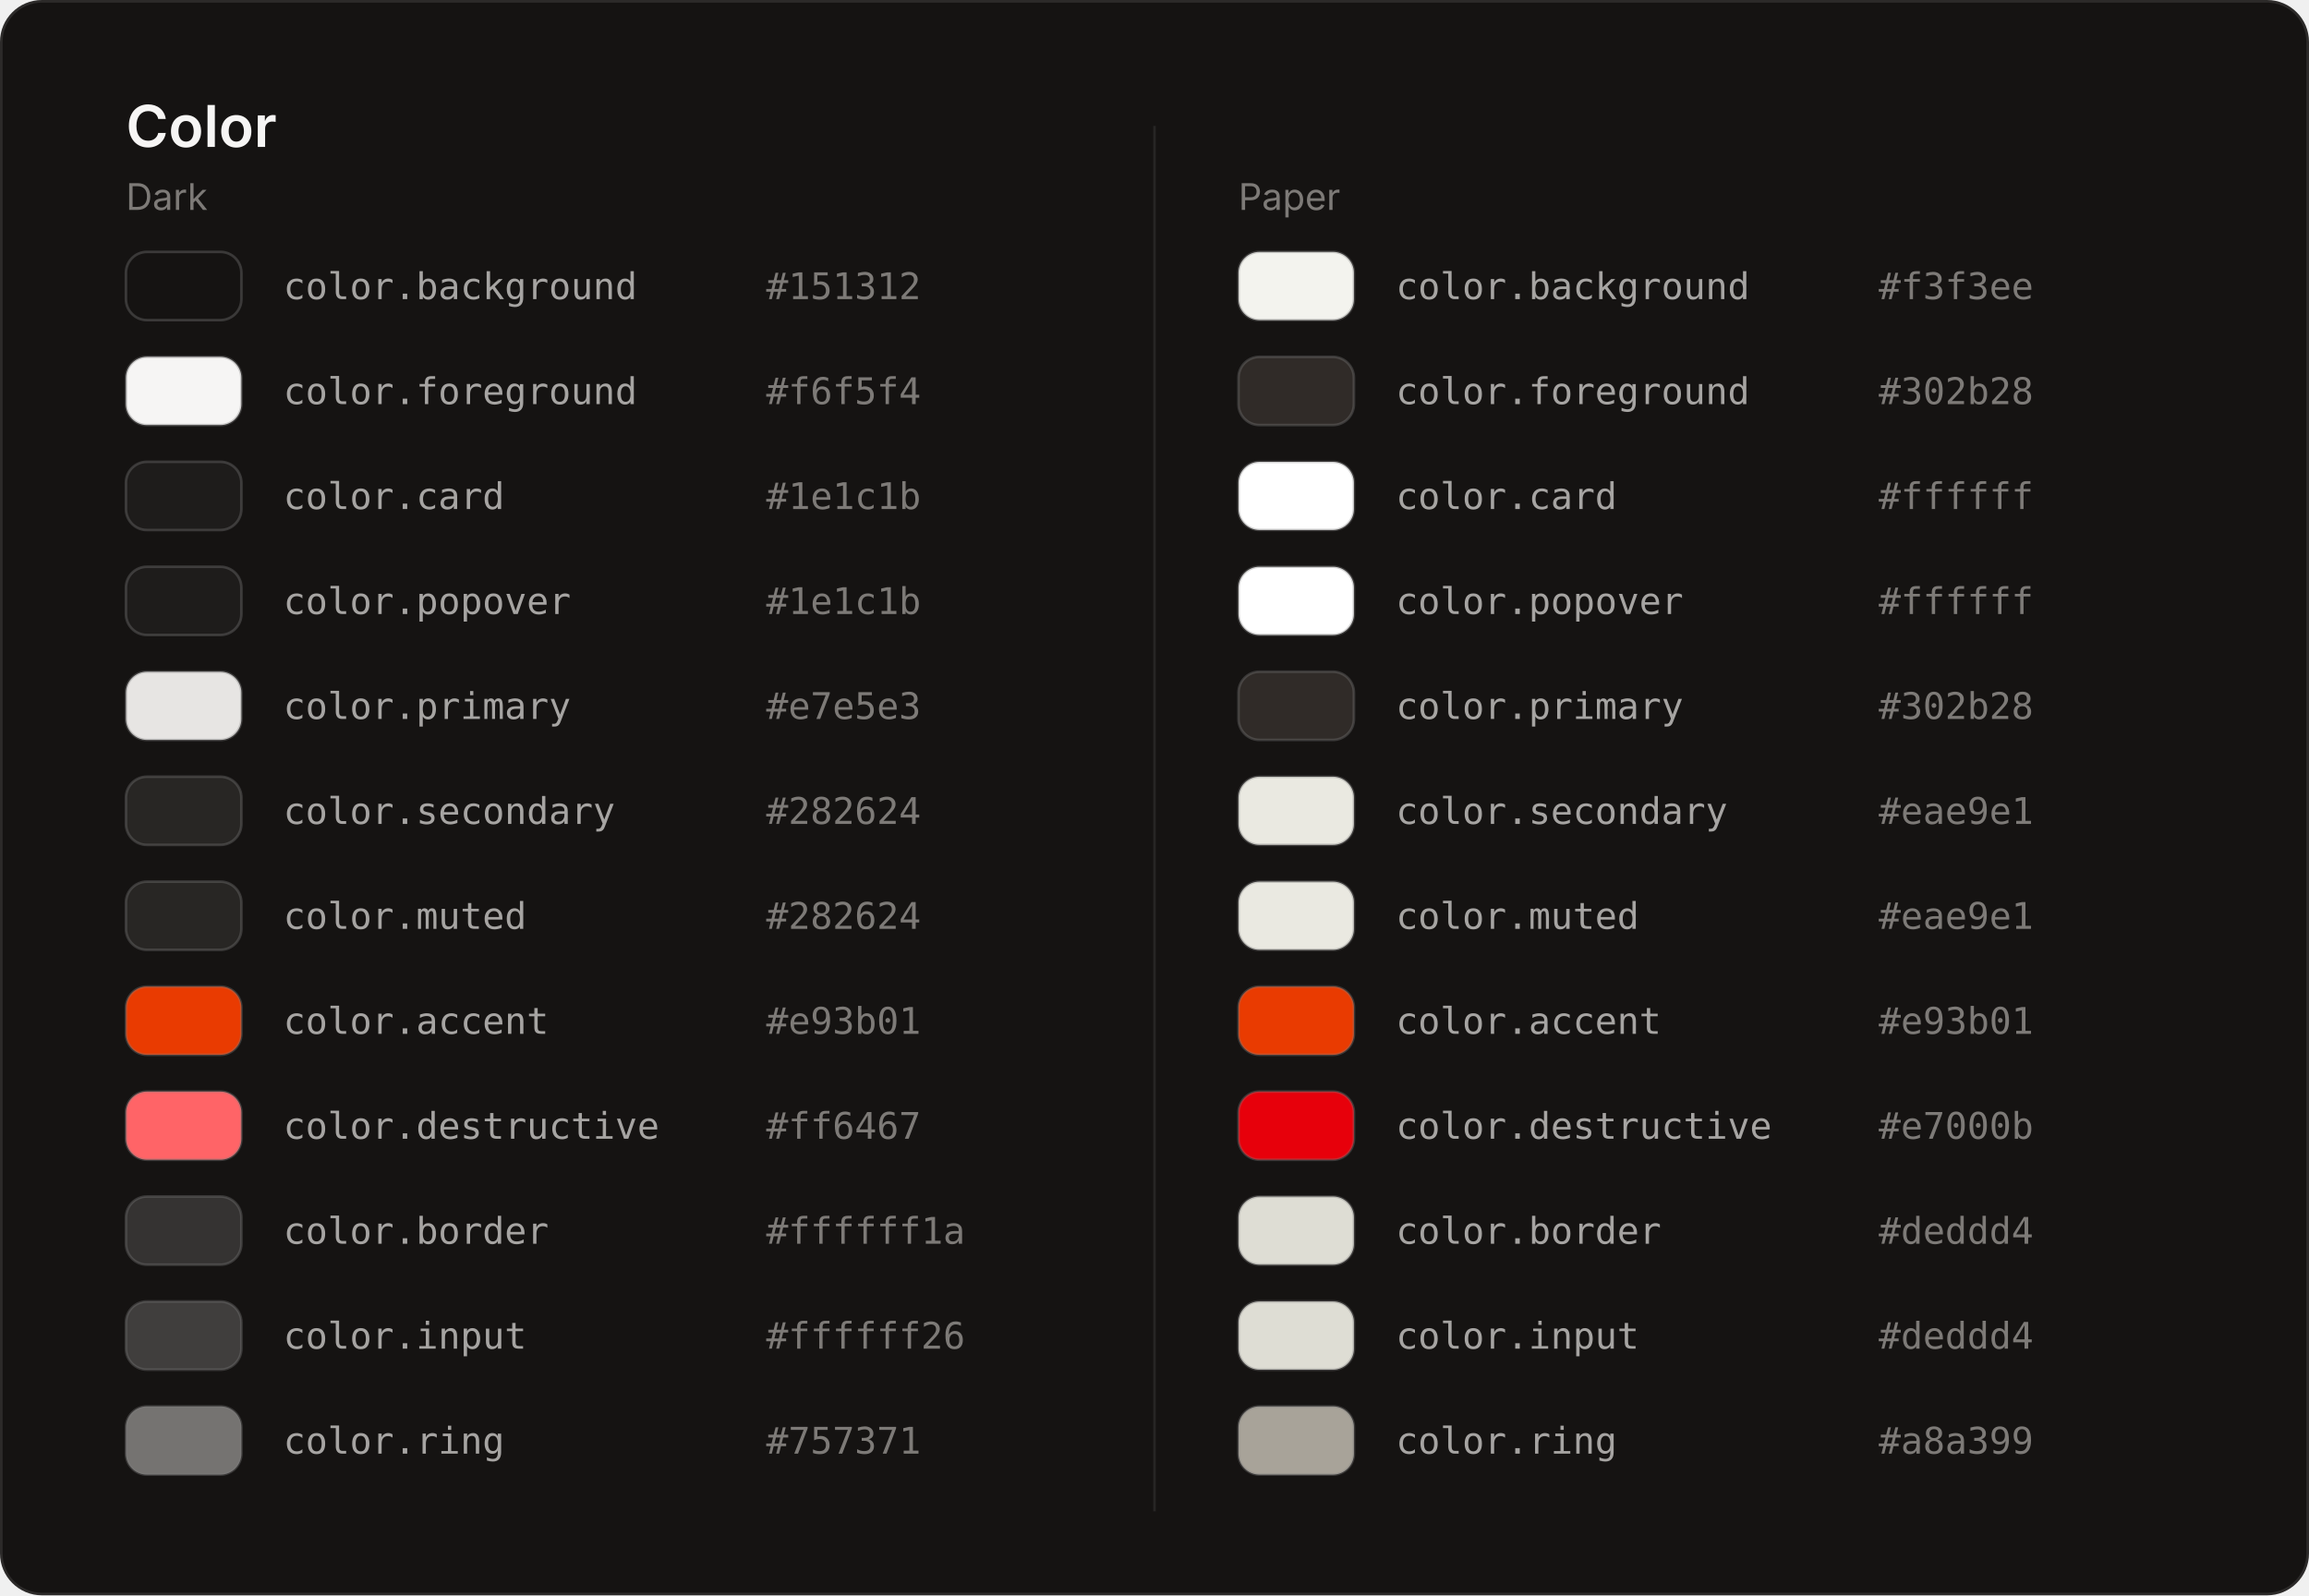
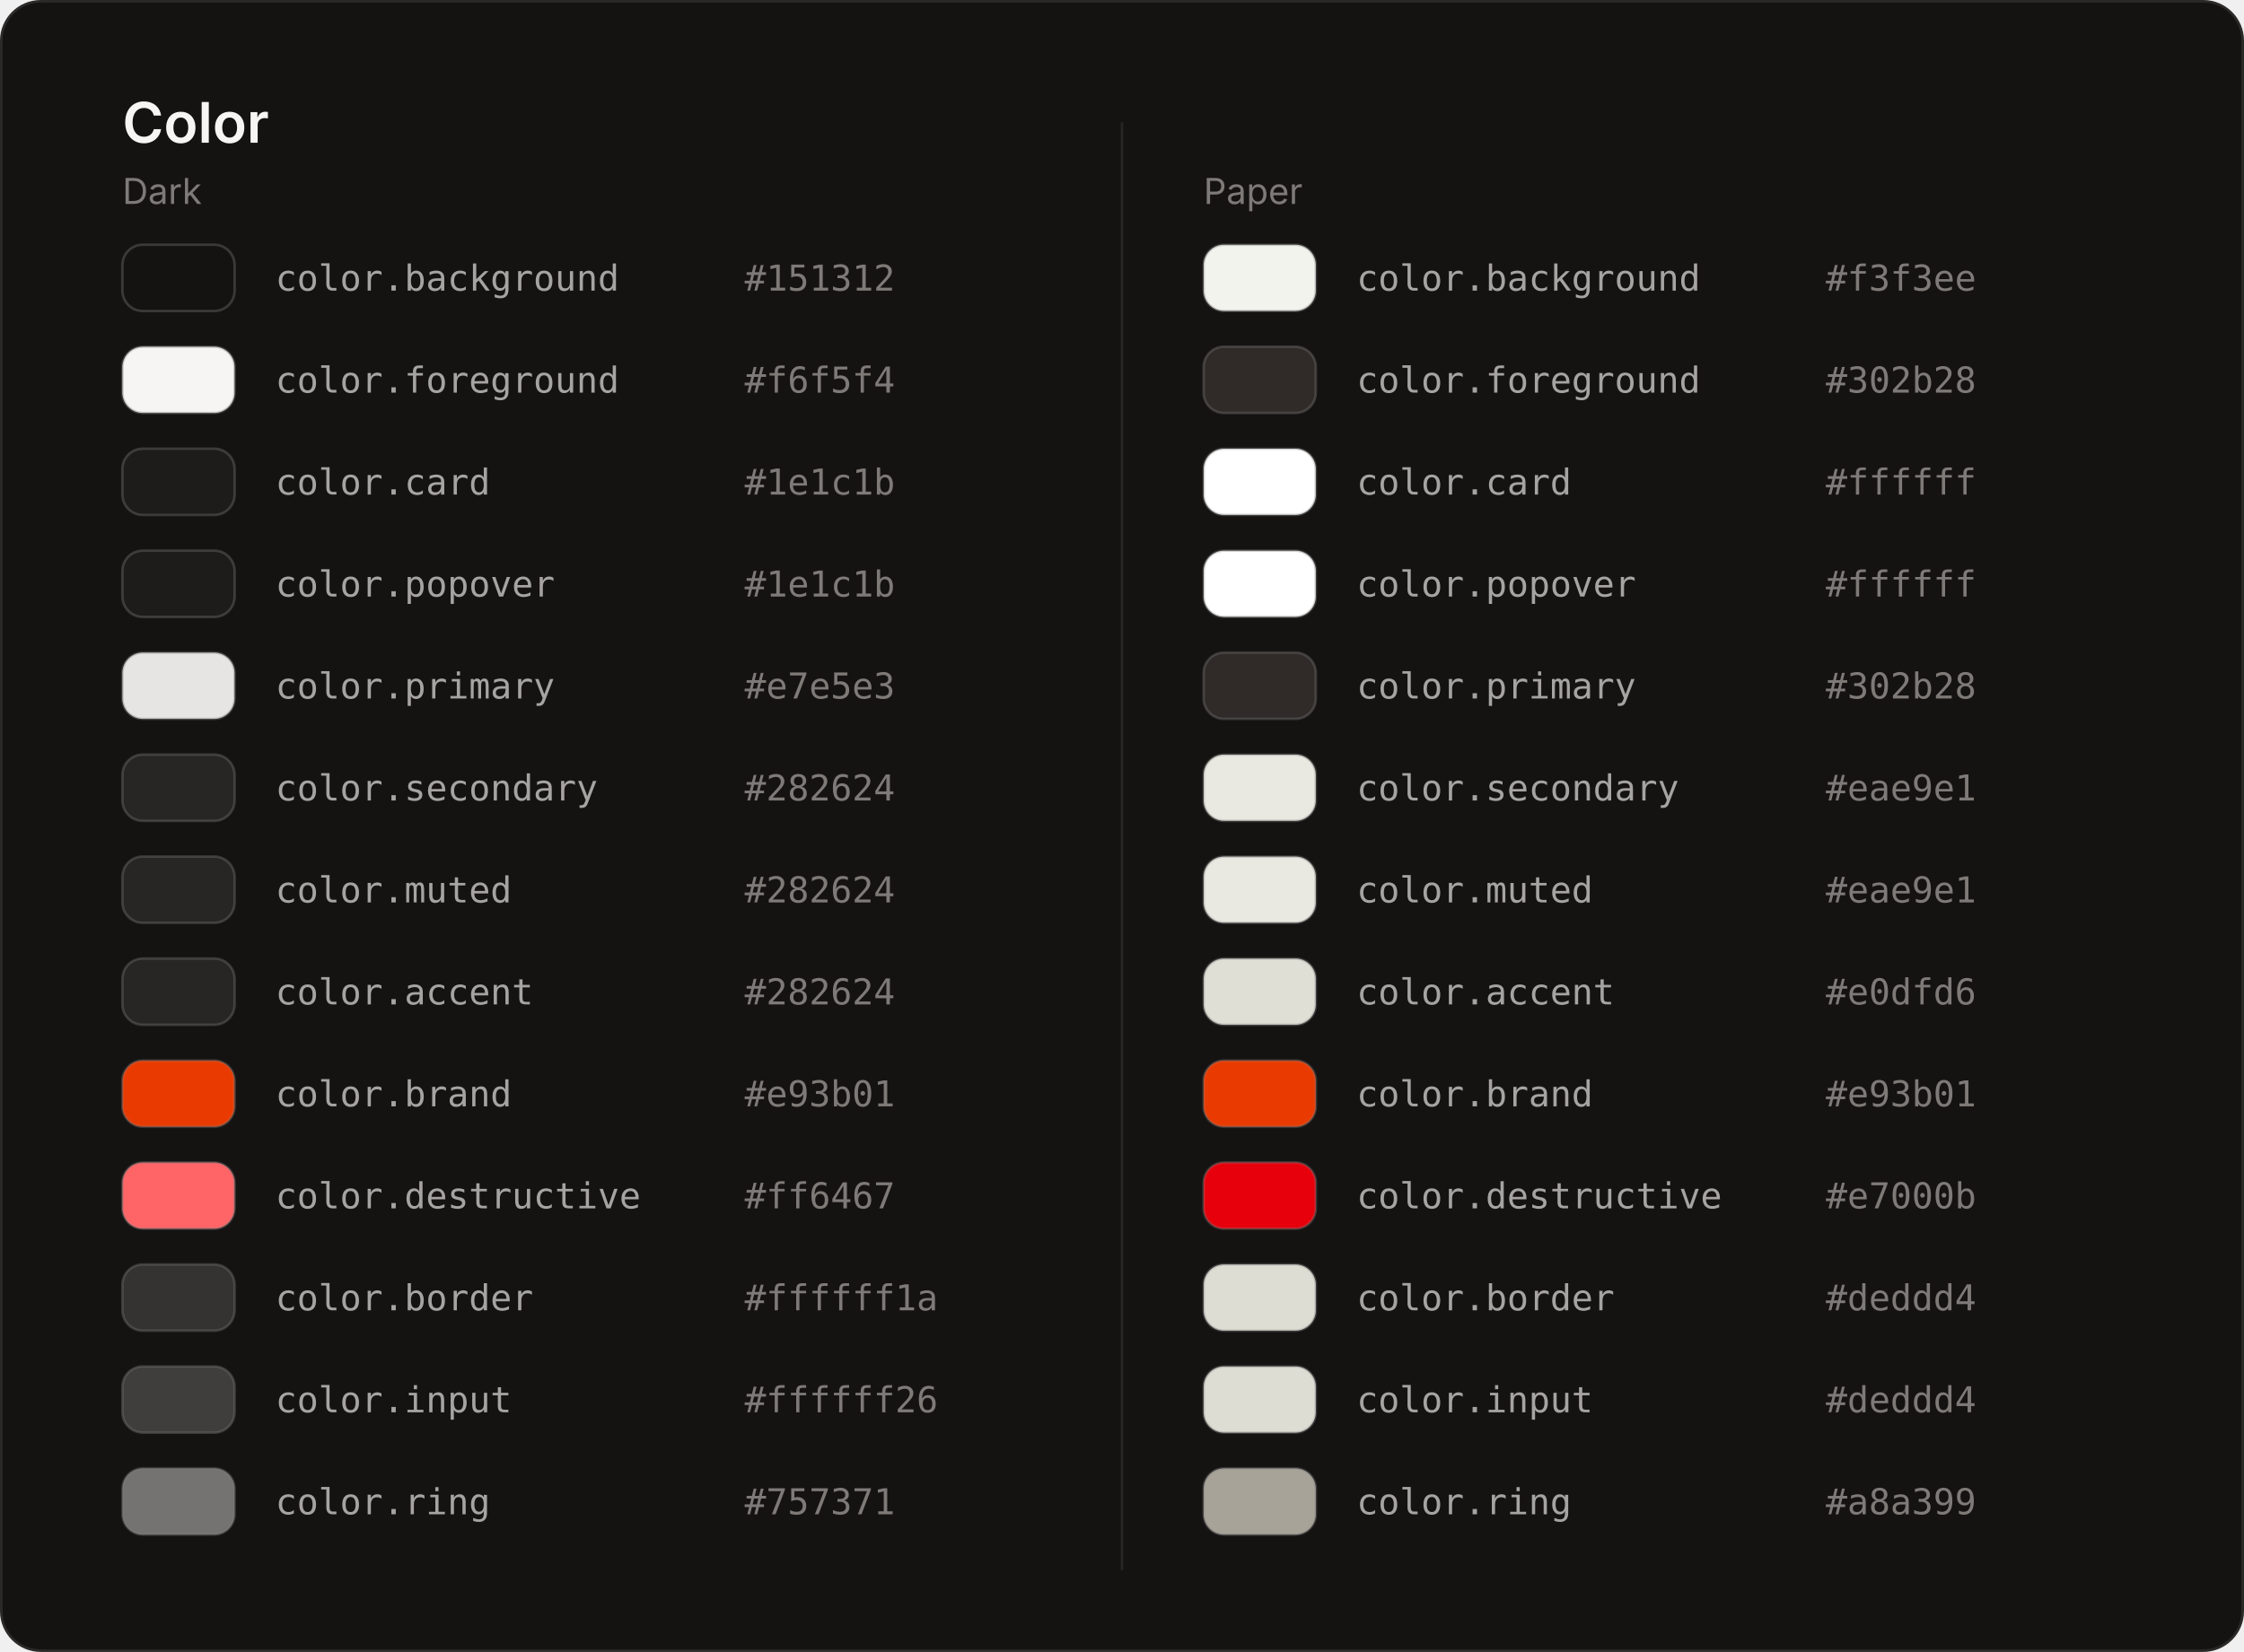
- <svg xmlns="http://www.w3.org/2000/svg" width="880" height="608" viewBox="0 0 880 608">
-   <rect width="880" height="608" rx="16" fill="#151312" />
-   <rect x="0.5" y="0.5" width="879" height="607" rx="15.5" fill="none" stroke="#ffffff" stroke-opacity="0.1" />
+ <svg xmlns="http://www.w3.org/2000/svg" width="880" height="648" viewBox="0 0 880 648">
+   <rect width="880" height="648" rx="16" fill="#151312" />
+   <rect x="0.5" y="0.5" width="879" height="647" rx="15.5" fill="none" stroke="#ffffff" stroke-opacity="0.1" />
  <text x="48" y="56" font-family="Geist, Inter, 'Segoe UI', system-ui, sans-serif" font-size="22" font-weight="600" fill="#f6f5f4">Color</text>
  <text x="48" y="80" font-family="Geist, Inter, 'Segoe UI', system-ui, sans-serif" font-size="14" fill="#7d7a77">Dark</text>
  <text x="472" y="80" font-family="Geist, Inter, 'Segoe UI', system-ui, sans-serif" font-size="14" fill="#7d7a77">Paper</text>
-   <path d="M440 48V576" stroke="#ffffff" stroke-opacity="0.08" />
+   <path d="M440 48V616" stroke="#ffffff" stroke-opacity="0.08" />
  <rect x="48" y="96" width="44" height="26" rx="8" fill="#1e1c1b" />
  <rect x="48" y="96" width="44" height="26" rx="8" fill="#151312" stroke="#808080" stroke-opacity="0.35" />
  <text x="108" y="114" font-family="'Geist Mono', 'JetBrains Mono', Consolas, monospace" font-size="14" fill="#a6a4a2">color.background</text>
  <text x="292" y="114" font-family="'Geist Mono', 'JetBrains Mono', Consolas, monospace" font-size="14" fill="#7d7a77">#151312</text>
  <rect x="48" y="136" width="44" height="26" rx="8" fill="#1e1c1b" />
  <rect x="48" y="136" width="44" height="26" rx="8" fill="#f6f5f4" stroke="#808080" stroke-opacity="0.35" />
  <text x="108" y="154" font-family="'Geist Mono', 'JetBrains Mono', Consolas, monospace" font-size="14" fill="#a6a4a2">color.foreground</text>
  <text x="292" y="154" font-family="'Geist Mono', 'JetBrains Mono', Consolas, monospace" font-size="14" fill="#7d7a77">#f6f5f4</text>
  <rect x="48" y="176" width="44" height="26" rx="8" fill="#1e1c1b" />
  <rect x="48" y="176" width="44" height="26" rx="8" fill="#1e1c1b" stroke="#808080" stroke-opacity="0.35" />
  <text x="108" y="194" font-family="'Geist Mono', 'JetBrains Mono', Consolas, monospace" font-size="14" fill="#a6a4a2">color.card</text>
  <text x="292" y="194" font-family="'Geist Mono', 'JetBrains Mono', Consolas, monospace" font-size="14" fill="#7d7a77">#1e1c1b</text>
  <rect x="48" y="216" width="44" height="26" rx="8" fill="#1e1c1b" />
  <rect x="48" y="216" width="44" height="26" rx="8" fill="#1e1c1b" stroke="#808080" stroke-opacity="0.35" />
  <text x="108" y="234" font-family="'Geist Mono', 'JetBrains Mono', Consolas, monospace" font-size="14" fill="#a6a4a2">color.popover</text>
  <text x="292" y="234" font-family="'Geist Mono', 'JetBrains Mono', Consolas, monospace" font-size="14" fill="#7d7a77">#1e1c1b</text>
  <rect x="48" y="256" width="44" height="26" rx="8" fill="#1e1c1b" />
  <rect x="48" y="256" width="44" height="26" rx="8" fill="#e7e5e3" stroke="#808080" stroke-opacity="0.35" />
  <text x="108" y="274" font-family="'Geist Mono', 'JetBrains Mono', Consolas, monospace" font-size="14" fill="#a6a4a2">color.primary</text>
  <text x="292" y="274" font-family="'Geist Mono', 'JetBrains Mono', Consolas, monospace" font-size="14" fill="#7d7a77">#e7e5e3</text>
  <rect x="48" y="296" width="44" height="26" rx="8" fill="#1e1c1b" />
  <rect x="48" y="296" width="44" height="26" rx="8" fill="#282624" stroke="#808080" stroke-opacity="0.35" />
  <text x="108" y="314" font-family="'Geist Mono', 'JetBrains Mono', Consolas, monospace" font-size="14" fill="#a6a4a2">color.secondary</text>
  <text x="292" y="314" font-family="'Geist Mono', 'JetBrains Mono', Consolas, monospace" font-size="14" fill="#7d7a77">#282624</text>
  <rect x="48" y="336" width="44" height="26" rx="8" fill="#1e1c1b" />
  <rect x="48" y="336" width="44" height="26" rx="8" fill="#282624" stroke="#808080" stroke-opacity="0.35" />
  <text x="108" y="354" font-family="'Geist Mono', 'JetBrains Mono', Consolas, monospace" font-size="14" fill="#a6a4a2">color.muted</text>
  <text x="292" y="354" font-family="'Geist Mono', 'JetBrains Mono', Consolas, monospace" font-size="14" fill="#7d7a77">#282624</text>
  <rect x="48" y="376" width="44" height="26" rx="8" fill="#1e1c1b" />
-   <rect x="48" y="376" width="44" height="26" rx="8" fill="#e93b01" stroke="#808080" stroke-opacity="0.35" />
+   <rect x="48" y="376" width="44" height="26" rx="8" fill="#282624" stroke="#808080" stroke-opacity="0.35" />
  <text x="108" y="394" font-family="'Geist Mono', 'JetBrains Mono', Consolas, monospace" font-size="14" fill="#a6a4a2">color.accent</text>
-   <text x="292" y="394" font-family="'Geist Mono', 'JetBrains Mono', Consolas, monospace" font-size="14" fill="#7d7a77">#e93b01</text>
+   <text x="292" y="394" font-family="'Geist Mono', 'JetBrains Mono', Consolas, monospace" font-size="14" fill="#7d7a77">#282624</text>
  <rect x="48" y="416" width="44" height="26" rx="8" fill="#1e1c1b" />
-   <rect x="48" y="416" width="44" height="26" rx="8" fill="#ff6467" stroke="#808080" stroke-opacity="0.35" />
-   <text x="108" y="434" font-family="'Geist Mono', 'JetBrains Mono', Consolas, monospace" font-size="14" fill="#a6a4a2">color.destructive</text>
-   <text x="292" y="434" font-family="'Geist Mono', 'JetBrains Mono', Consolas, monospace" font-size="14" fill="#7d7a77">#ff6467</text>
+   <rect x="48" y="416" width="44" height="26" rx="8" fill="#e93b01" stroke="#808080" stroke-opacity="0.35" />
+   <text x="108" y="434" font-family="'Geist Mono', 'JetBrains Mono', Consolas, monospace" font-size="14" fill="#a6a4a2">color.brand</text>
+   <text x="292" y="434" font-family="'Geist Mono', 'JetBrains Mono', Consolas, monospace" font-size="14" fill="#7d7a77">#e93b01</text>
  <rect x="48" y="456" width="44" height="26" rx="8" fill="#1e1c1b" />
-   <rect x="48" y="456" width="44" height="26" rx="8" fill="#ffffff1a" stroke="#808080" stroke-opacity="0.35" />
-   <text x="108" y="474" font-family="'Geist Mono', 'JetBrains Mono', Consolas, monospace" font-size="14" fill="#a6a4a2">color.border</text>
-   <text x="292" y="474" font-family="'Geist Mono', 'JetBrains Mono', Consolas, monospace" font-size="14" fill="#7d7a77">#ffffff1a</text>
+   <rect x="48" y="456" width="44" height="26" rx="8" fill="#ff6467" stroke="#808080" stroke-opacity="0.35" />
+   <text x="108" y="474" font-family="'Geist Mono', 'JetBrains Mono', Consolas, monospace" font-size="14" fill="#a6a4a2">color.destructive</text>
+   <text x="292" y="474" font-family="'Geist Mono', 'JetBrains Mono', Consolas, monospace" font-size="14" fill="#7d7a77">#ff6467</text>
  <rect x="48" y="496" width="44" height="26" rx="8" fill="#1e1c1b" />
-   <rect x="48" y="496" width="44" height="26" rx="8" fill="#ffffff26" stroke="#808080" stroke-opacity="0.35" />
-   <text x="108" y="514" font-family="'Geist Mono', 'JetBrains Mono', Consolas, monospace" font-size="14" fill="#a6a4a2">color.input</text>
-   <text x="292" y="514" font-family="'Geist Mono', 'JetBrains Mono', Consolas, monospace" font-size="14" fill="#7d7a77">#ffffff26</text>
+   <rect x="48" y="496" width="44" height="26" rx="8" fill="#ffffff1a" stroke="#808080" stroke-opacity="0.35" />
+   <text x="108" y="514" font-family="'Geist Mono', 'JetBrains Mono', Consolas, monospace" font-size="14" fill="#a6a4a2">color.border</text>
+   <text x="292" y="514" font-family="'Geist Mono', 'JetBrains Mono', Consolas, monospace" font-size="14" fill="#7d7a77">#ffffff1a</text>
  <rect x="48" y="536" width="44" height="26" rx="8" fill="#1e1c1b" />
-   <rect x="48" y="536" width="44" height="26" rx="8" fill="#757371" stroke="#808080" stroke-opacity="0.35" />
-   <text x="108" y="554" font-family="'Geist Mono', 'JetBrains Mono', Consolas, monospace" font-size="14" fill="#a6a4a2">color.ring</text>
-   <text x="292" y="554" font-family="'Geist Mono', 'JetBrains Mono', Consolas, monospace" font-size="14" fill="#7d7a77">#757371</text>
+   <rect x="48" y="536" width="44" height="26" rx="8" fill="#ffffff26" stroke="#808080" stroke-opacity="0.35" />
+   <text x="108" y="554" font-family="'Geist Mono', 'JetBrains Mono', Consolas, monospace" font-size="14" fill="#a6a4a2">color.input</text>
+   <text x="292" y="554" font-family="'Geist Mono', 'JetBrains Mono', Consolas, monospace" font-size="14" fill="#7d7a77">#ffffff26</text>
+   <rect x="48" y="576" width="44" height="26" rx="8" fill="#1e1c1b" />
+   <rect x="48" y="576" width="44" height="26" rx="8" fill="#757371" stroke="#808080" stroke-opacity="0.35" />
+   <text x="108" y="594" font-family="'Geist Mono', 'JetBrains Mono', Consolas, monospace" font-size="14" fill="#a6a4a2">color.ring</text>
+   <text x="292" y="594" font-family="'Geist Mono', 'JetBrains Mono', Consolas, monospace" font-size="14" fill="#7d7a77">#757371</text>
  <rect x="472" y="96" width="44" height="26" rx="8" fill="#1e1c1b" />
  <rect x="472" y="96" width="44" height="26" rx="8" fill="#f3f3ee" stroke="#808080" stroke-opacity="0.35" />
  <text x="532" y="114" font-family="'Geist Mono', 'JetBrains Mono', Consolas, monospace" font-size="14" fill="#a6a4a2">color.background</text>
  <text x="716" y="114" font-family="'Geist Mono', 'JetBrains Mono', Consolas, monospace" font-size="14" fill="#7d7a77">#f3f3ee</text>
  <rect x="472" y="136" width="44" height="26" rx="8" fill="#1e1c1b" />
  <rect x="472" y="136" width="44" height="26" rx="8" fill="#302b28" stroke="#808080" stroke-opacity="0.35" />
  <text x="532" y="154" font-family="'Geist Mono', 'JetBrains Mono', Consolas, monospace" font-size="14" fill="#a6a4a2">color.foreground</text>
  <text x="716" y="154" font-family="'Geist Mono', 'JetBrains Mono', Consolas, monospace" font-size="14" fill="#7d7a77">#302b28</text>
  <rect x="472" y="176" width="44" height="26" rx="8" fill="#1e1c1b" />
  <rect x="472" y="176" width="44" height="26" rx="8" fill="#ffffff" stroke="#808080" stroke-opacity="0.35" />
  <text x="532" y="194" font-family="'Geist Mono', 'JetBrains Mono', Consolas, monospace" font-size="14" fill="#a6a4a2">color.card</text>
  <text x="716" y="194" font-family="'Geist Mono', 'JetBrains Mono', Consolas, monospace" font-size="14" fill="#7d7a77">#ffffff</text>
  <rect x="472" y="216" width="44" height="26" rx="8" fill="#1e1c1b" />
  <rect x="472" y="216" width="44" height="26" rx="8" fill="#ffffff" stroke="#808080" stroke-opacity="0.35" />
  <text x="532" y="234" font-family="'Geist Mono', 'JetBrains Mono', Consolas, monospace" font-size="14" fill="#a6a4a2">color.popover</text>
  <text x="716" y="234" font-family="'Geist Mono', 'JetBrains Mono', Consolas, monospace" font-size="14" fill="#7d7a77">#ffffff</text>
  <rect x="472" y="256" width="44" height="26" rx="8" fill="#1e1c1b" />
  <rect x="472" y="256" width="44" height="26" rx="8" fill="#302b28" stroke="#808080" stroke-opacity="0.35" />
  <text x="532" y="274" font-family="'Geist Mono', 'JetBrains Mono', Consolas, monospace" font-size="14" fill="#a6a4a2">color.primary</text>
  <text x="716" y="274" font-family="'Geist Mono', 'JetBrains Mono', Consolas, monospace" font-size="14" fill="#7d7a77">#302b28</text>
  <rect x="472" y="296" width="44" height="26" rx="8" fill="#1e1c1b" />
  <rect x="472" y="296" width="44" height="26" rx="8" fill="#eae9e1" stroke="#808080" stroke-opacity="0.35" />
  <text x="532" y="314" font-family="'Geist Mono', 'JetBrains Mono', Consolas, monospace" font-size="14" fill="#a6a4a2">color.secondary</text>
  <text x="716" y="314" font-family="'Geist Mono', 'JetBrains Mono', Consolas, monospace" font-size="14" fill="#7d7a77">#eae9e1</text>
  <rect x="472" y="336" width="44" height="26" rx="8" fill="#1e1c1b" />
  <rect x="472" y="336" width="44" height="26" rx="8" fill="#eae9e1" stroke="#808080" stroke-opacity="0.35" />
  <text x="532" y="354" font-family="'Geist Mono', 'JetBrains Mono', Consolas, monospace" font-size="14" fill="#a6a4a2">color.muted</text>
  <text x="716" y="354" font-family="'Geist Mono', 'JetBrains Mono', Consolas, monospace" font-size="14" fill="#7d7a77">#eae9e1</text>
  <rect x="472" y="376" width="44" height="26" rx="8" fill="#1e1c1b" />
-   <rect x="472" y="376" width="44" height="26" rx="8" fill="#e93b01" stroke="#808080" stroke-opacity="0.35" />
+   <rect x="472" y="376" width="44" height="26" rx="8" fill="#e0dfd6" stroke="#808080" stroke-opacity="0.35" />
  <text x="532" y="394" font-family="'Geist Mono', 'JetBrains Mono', Consolas, monospace" font-size="14" fill="#a6a4a2">color.accent</text>
-   <text x="716" y="394" font-family="'Geist Mono', 'JetBrains Mono', Consolas, monospace" font-size="14" fill="#7d7a77">#e93b01</text>
+   <text x="716" y="394" font-family="'Geist Mono', 'JetBrains Mono', Consolas, monospace" font-size="14" fill="#7d7a77">#e0dfd6</text>
  <rect x="472" y="416" width="44" height="26" rx="8" fill="#1e1c1b" />
-   <rect x="472" y="416" width="44" height="26" rx="8" fill="#e7000b" stroke="#808080" stroke-opacity="0.35" />
-   <text x="532" y="434" font-family="'Geist Mono', 'JetBrains Mono', Consolas, monospace" font-size="14" fill="#a6a4a2">color.destructive</text>
-   <text x="716" y="434" font-family="'Geist Mono', 'JetBrains Mono', Consolas, monospace" font-size="14" fill="#7d7a77">#e7000b</text>
+   <rect x="472" y="416" width="44" height="26" rx="8" fill="#e93b01" stroke="#808080" stroke-opacity="0.35" />
+   <text x="532" y="434" font-family="'Geist Mono', 'JetBrains Mono', Consolas, monospace" font-size="14" fill="#a6a4a2">color.brand</text>
+   <text x="716" y="434" font-family="'Geist Mono', 'JetBrains Mono', Consolas, monospace" font-size="14" fill="#7d7a77">#e93b01</text>
  <rect x="472" y="456" width="44" height="26" rx="8" fill="#1e1c1b" />
-   <rect x="472" y="456" width="44" height="26" rx="8" fill="#deddd4" stroke="#808080" stroke-opacity="0.35" />
-   <text x="532" y="474" font-family="'Geist Mono', 'JetBrains Mono', Consolas, monospace" font-size="14" fill="#a6a4a2">color.border</text>
-   <text x="716" y="474" font-family="'Geist Mono', 'JetBrains Mono', Consolas, monospace" font-size="14" fill="#7d7a77">#deddd4</text>
+   <rect x="472" y="456" width="44" height="26" rx="8" fill="#e7000b" stroke="#808080" stroke-opacity="0.35" />
+   <text x="532" y="474" font-family="'Geist Mono', 'JetBrains Mono', Consolas, monospace" font-size="14" fill="#a6a4a2">color.destructive</text>
+   <text x="716" y="474" font-family="'Geist Mono', 'JetBrains Mono', Consolas, monospace" font-size="14" fill="#7d7a77">#e7000b</text>
  <rect x="472" y="496" width="44" height="26" rx="8" fill="#1e1c1b" />
  <rect x="472" y="496" width="44" height="26" rx="8" fill="#deddd4" stroke="#808080" stroke-opacity="0.35" />
-   <text x="532" y="514" font-family="'Geist Mono', 'JetBrains Mono', Consolas, monospace" font-size="14" fill="#a6a4a2">color.input</text>
+   <text x="532" y="514" font-family="'Geist Mono', 'JetBrains Mono', Consolas, monospace" font-size="14" fill="#a6a4a2">color.border</text>
  <text x="716" y="514" font-family="'Geist Mono', 'JetBrains Mono', Consolas, monospace" font-size="14" fill="#7d7a77">#deddd4</text>
  <rect x="472" y="536" width="44" height="26" rx="8" fill="#1e1c1b" />
-   <rect x="472" y="536" width="44" height="26" rx="8" fill="#a8a399" stroke="#808080" stroke-opacity="0.35" />
-   <text x="532" y="554" font-family="'Geist Mono', 'JetBrains Mono', Consolas, monospace" font-size="14" fill="#a6a4a2">color.ring</text>
-   <text x="716" y="554" font-family="'Geist Mono', 'JetBrains Mono', Consolas, monospace" font-size="14" fill="#7d7a77">#a8a399</text>
+   <rect x="472" y="536" width="44" height="26" rx="8" fill="#deddd4" stroke="#808080" stroke-opacity="0.35" />
+   <text x="532" y="554" font-family="'Geist Mono', 'JetBrains Mono', Consolas, monospace" font-size="14" fill="#a6a4a2">color.input</text>
+   <text x="716" y="554" font-family="'Geist Mono', 'JetBrains Mono', Consolas, monospace" font-size="14" fill="#7d7a77">#deddd4</text>
+   <rect x="472" y="576" width="44" height="26" rx="8" fill="#1e1c1b" />
+   <rect x="472" y="576" width="44" height="26" rx="8" fill="#a8a399" stroke="#808080" stroke-opacity="0.35" />
+   <text x="532" y="594" font-family="'Geist Mono', 'JetBrains Mono', Consolas, monospace" font-size="14" fill="#a6a4a2">color.ring</text>
+   <text x="716" y="594" font-family="'Geist Mono', 'JetBrains Mono', Consolas, monospace" font-size="14" fill="#7d7a77">#a8a399</text>
</svg>
